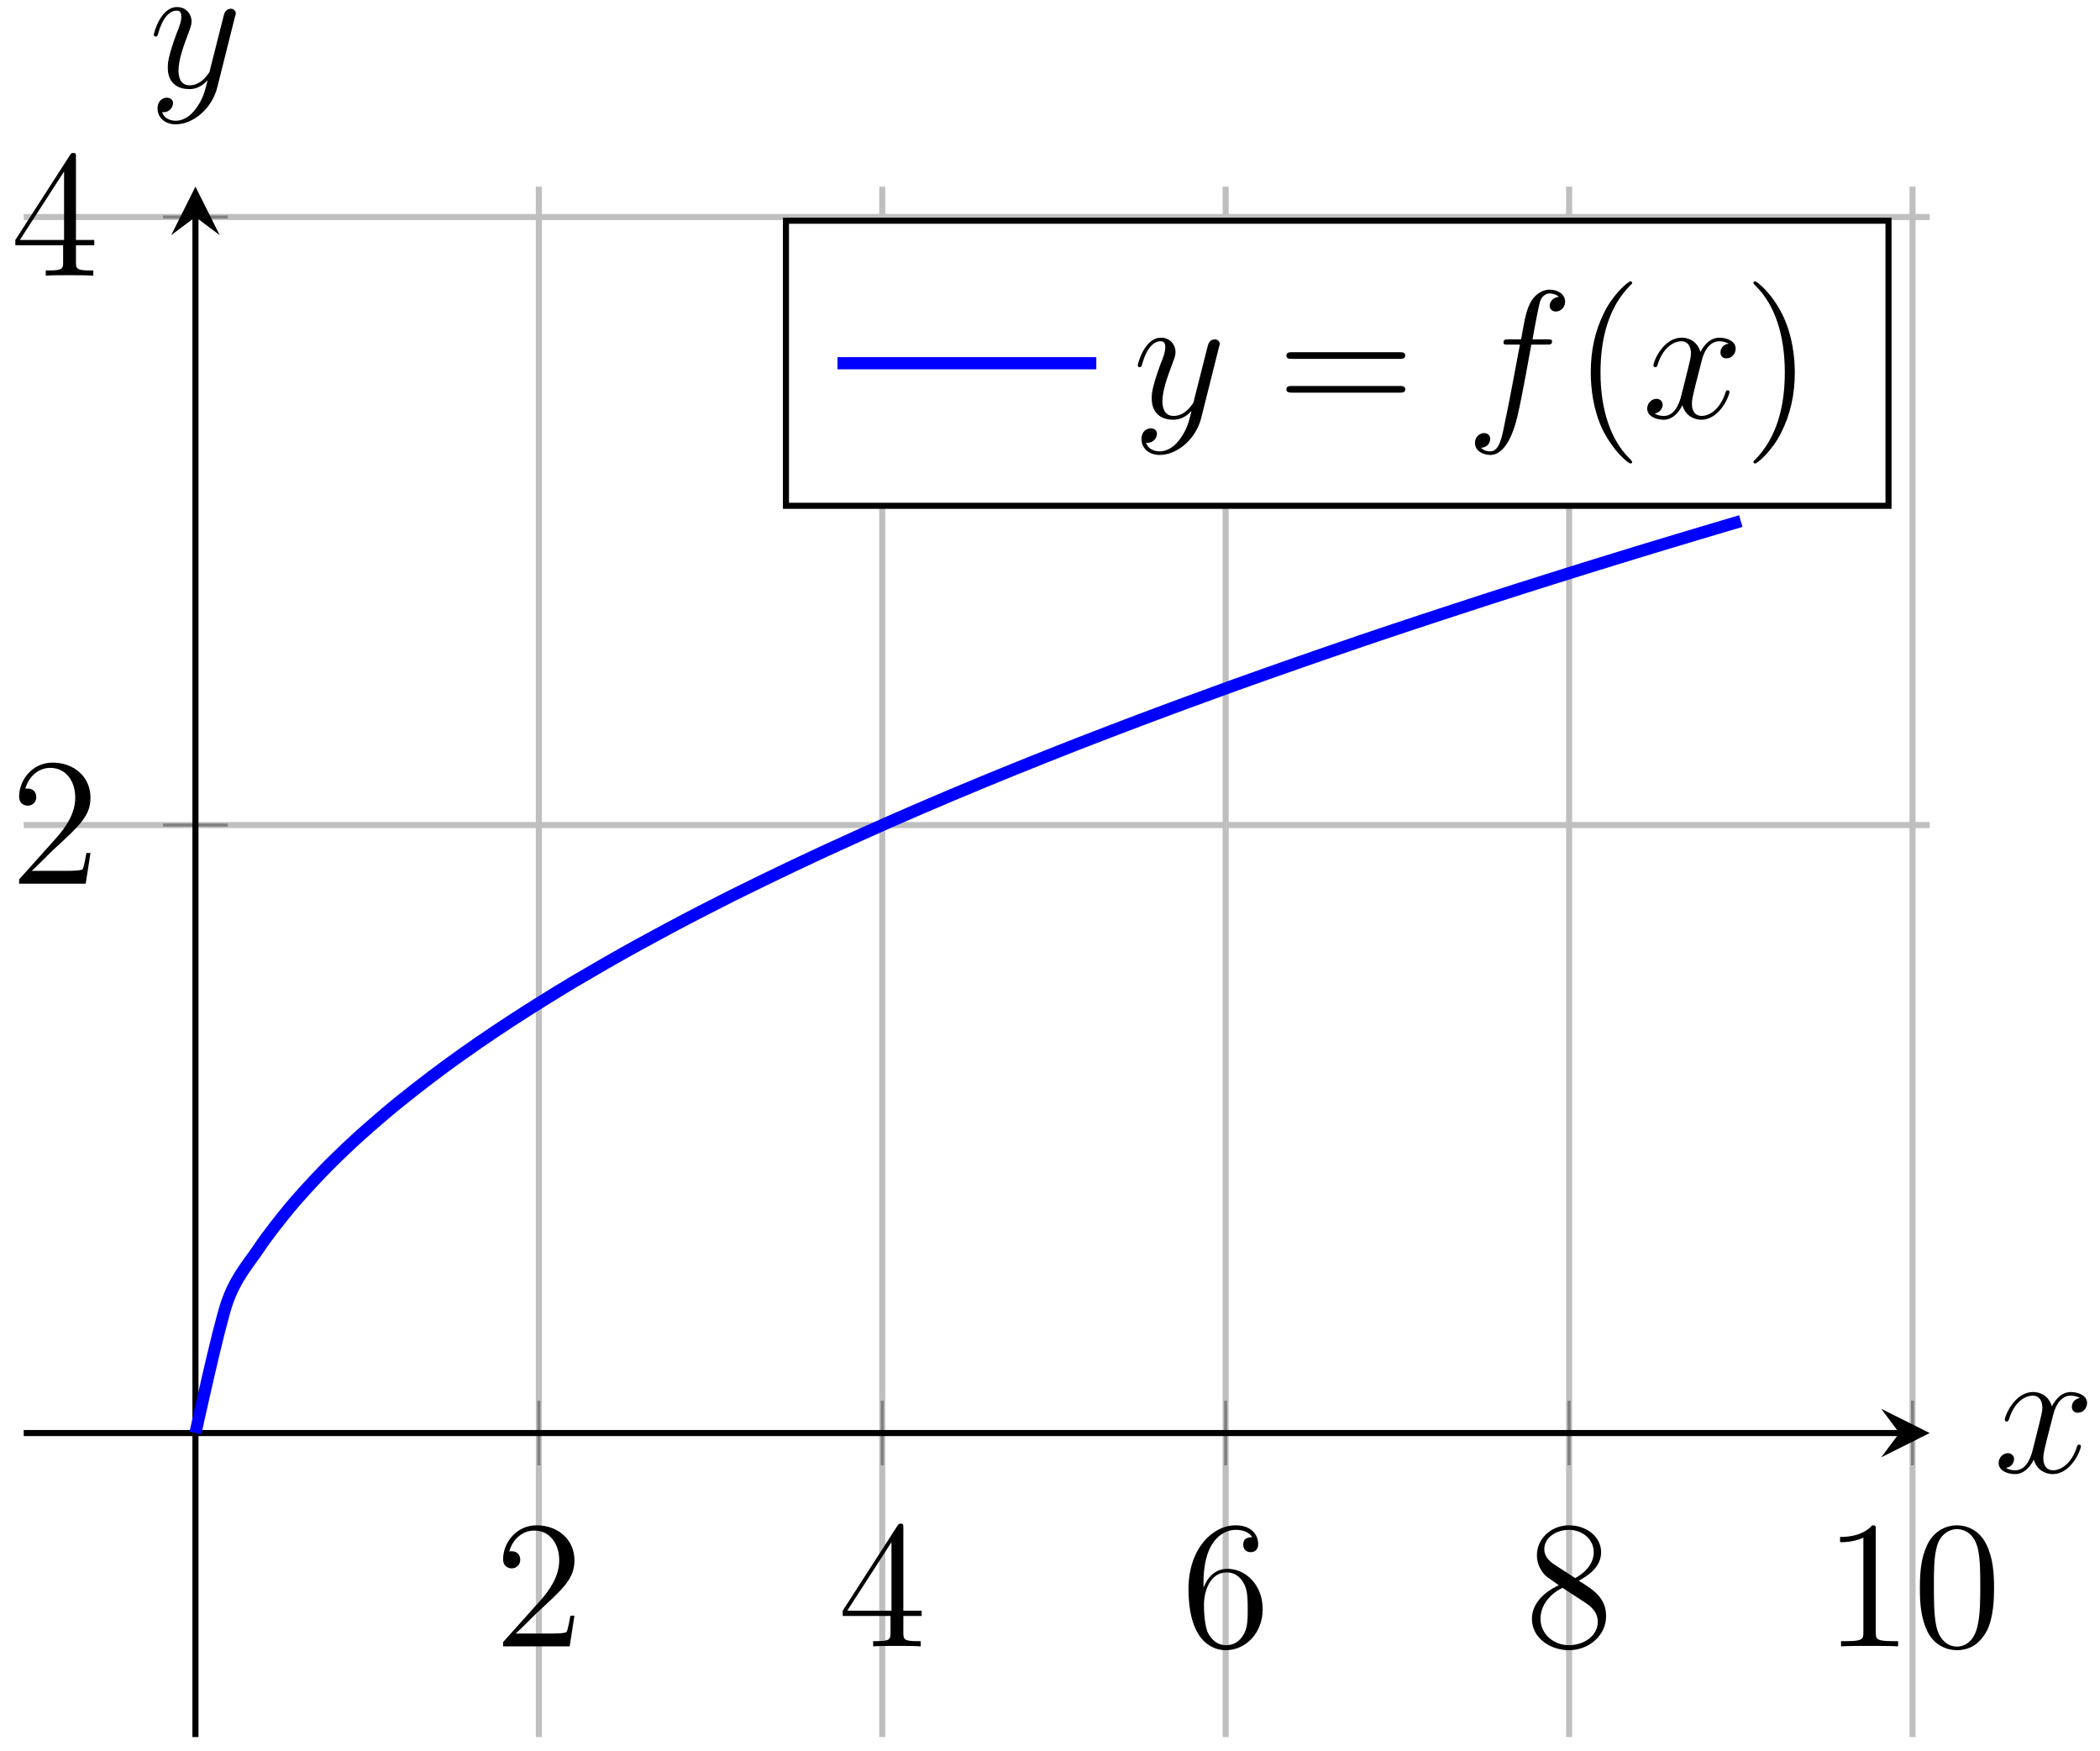
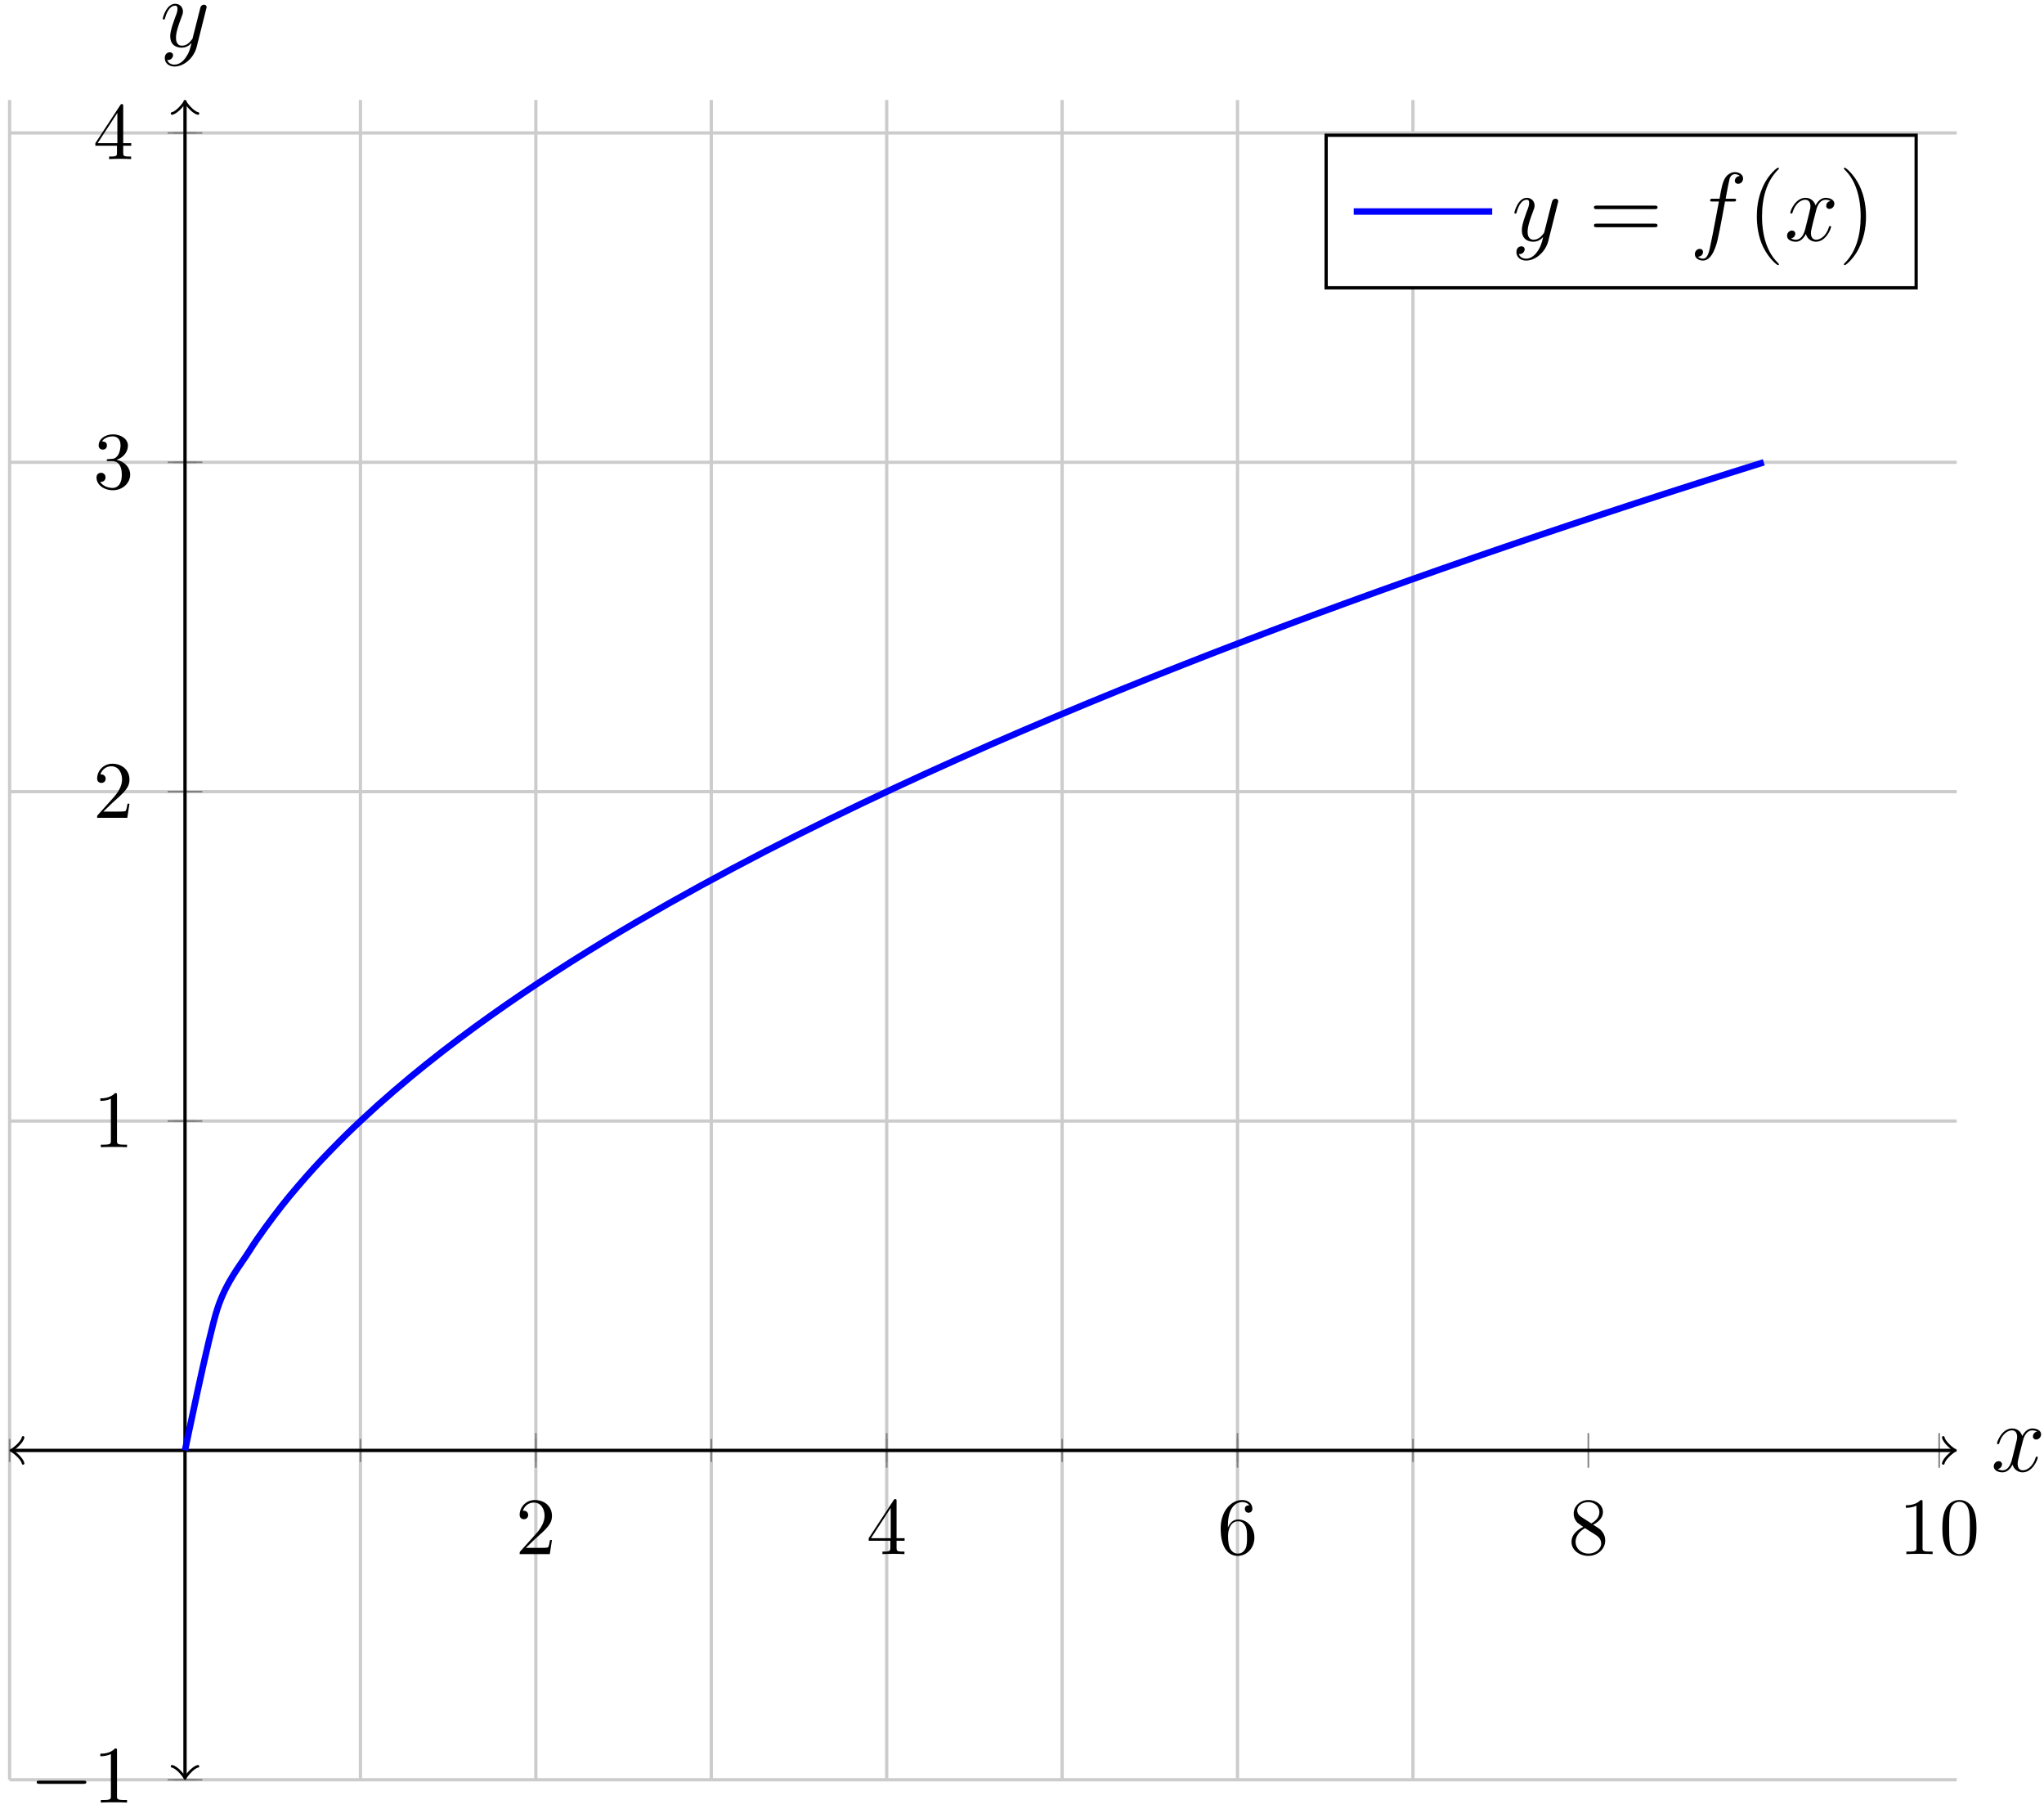
- <svg xmlns="http://www.w3.org/2000/svg" xmlns:xlink="http://www.w3.org/1999/xlink" width="138pt" height="115pt" viewBox="0 0 138 115" version="1.1">
+ <svg xmlns="http://www.w3.org/2000/svg" xmlns:xlink="http://www.w3.org/1999/xlink" width="251pt" height="222pt" viewBox="0 0 251 222" version="1.1">
  <defs>
    <g>
      <symbol overflow="visible" id="glyph0-0">
        <path style="stroke:none;" d="" />
      </symbol>
      <symbol overflow="visible" id="glyph0-1">
-         <path style="stroke:none;" d="M 5.266 -2.016 L 5 -2.016 C 4.953 -1.812 4.859 -1.141 4.75 -0.953 C 4.656 -0.844 3.984 -0.844 3.625 -0.844 L 1.406 -0.844 C 1.734 -1.125 2.469 -1.891 2.766 -2.172 C 4.594 -3.844 5.266 -4.469 5.266 -5.656 C 5.266 -7.031 4.172 -7.953 2.781 -7.953 C 1.406 -7.953 0.578 -6.766 0.578 -5.734 C 0.578 -5.125 1.109 -5.125 1.141 -5.125 C 1.406 -5.125 1.703 -5.312 1.703 -5.688 C 1.703 -6.031 1.484 -6.25 1.141 -6.25 C 1.047 -6.25 1.016 -6.25 0.984 -6.234 C 1.203 -7.047 1.859 -7.609 2.625 -7.609 C 3.641 -7.609 4.266 -6.75 4.266 -5.656 C 4.266 -4.641 3.688 -3.75 3 -2.984 L 0.578 -0.281 L 0.578 0 L 4.953 0 Z M 5.266 -2.016 " />
+         <path style="stroke:none;" d="M 1.266 -0.766 L 2.328 -1.797 C 3.875 -3.172 4.469 -3.703 4.469 -4.703 C 4.469 -5.844 3.578 -6.641 2.359 -6.641 C 1.234 -6.641 0.5 -5.719 0.5 -4.828 C 0.5 -4.281 1 -4.281 1.031 -4.281 C 1.203 -4.281 1.547 -4.391 1.547 -4.812 C 1.547 -5.062 1.359 -5.328 1.016 -5.328 C 0.938 -5.328 0.922 -5.328 0.891 -5.312 C 1.109 -5.969 1.656 -6.328 2.234 -6.328 C 3.141 -6.328 3.562 -5.516 3.562 -4.703 C 3.562 -3.906 3.078 -3.125 2.516 -2.5 L 0.609 -0.375 C 0.5 -0.266 0.5 -0.234 0.5 0 L 4.203 0 L 4.469 -1.734 L 4.234 -1.734 C 4.172 -1.438 4.109 -1 4 -0.844 C 3.938 -0.766 3.281 -0.766 3.062 -0.766 Z M 1.266 -0.766 " />
      </symbol>
      <symbol overflow="visible" id="glyph0-2">
-         <path style="stroke:none;" d="M 4.312 -7.781 C 4.312 -8.016 4.312 -8.062 4.141 -8.062 C 4.047 -8.062 4.016 -8.062 3.922 -7.922 L 0.328 -2.344 L 0.328 -2 L 3.469 -2 L 3.469 -0.906 C 3.469 -0.469 3.438 -0.344 2.562 -0.344 L 2.328 -0.344 L 2.328 0 C 2.609 -0.031 3.547 -0.031 3.891 -0.031 C 4.219 -0.031 5.172 -0.031 5.453 0 L 5.453 -0.344 L 5.219 -0.344 C 4.344 -0.344 4.312 -0.469 4.312 -0.906 L 4.312 -2 L 5.516 -2 L 5.516 -2.344 L 4.312 -2.344 Z M 3.531 -6.844 L 3.531 -2.344 L 0.625 -2.344 Z M 3.531 -6.844 " />
+         <path style="stroke:none;" d="M 2.938 -1.641 L 2.938 -0.781 C 2.938 -0.422 2.906 -0.312 2.172 -0.312 L 1.969 -0.312 L 1.969 0 C 2.375 -0.031 2.891 -0.031 3.312 -0.031 C 3.734 -0.031 4.25 -0.031 4.672 0 L 4.672 -0.312 L 4.453 -0.312 C 3.719 -0.312 3.703 -0.422 3.703 -0.781 L 3.703 -1.641 L 4.688 -1.641 L 4.688 -1.953 L 3.703 -1.953 L 3.703 -6.484 C 3.703 -6.688 3.703 -6.75 3.531 -6.75 C 3.453 -6.75 3.422 -6.75 3.344 -6.625 L 0.281 -1.953 L 0.281 -1.641 Z M 2.984 -1.953 L 0.562 -1.953 L 2.984 -5.672 Z M 2.984 -1.953 " />
      </symbol>
      <symbol overflow="visible" id="glyph0-3">
-         <path style="stroke:none;" d="M 1.469 -4.156 C 1.469 -7.188 2.938 -7.656 3.578 -7.656 C 4.016 -7.656 4.453 -7.531 4.672 -7.172 C 4.531 -7.172 4.078 -7.172 4.078 -6.688 C 4.078 -6.422 4.25 -6.188 4.562 -6.188 C 4.859 -6.188 5.062 -6.375 5.062 -6.719 C 5.062 -7.344 4.609 -7.953 3.578 -7.953 C 2.062 -7.953 0.484 -6.406 0.484 -3.781 C 0.484 -0.484 1.922 0.25 2.938 0.25 C 4.25 0.25 5.359 -0.891 5.359 -2.438 C 5.359 -4.031 4.25 -5.094 3.047 -5.094 C 1.984 -5.094 1.594 -4.172 1.469 -3.844 Z M 2.938 -0.078 C 2.188 -0.078 1.828 -0.734 1.719 -0.984 C 1.609 -1.297 1.5 -1.891 1.5 -2.719 C 1.5 -3.672 1.922 -4.859 3 -4.859 C 3.656 -4.859 4 -4.406 4.188 -4 C 4.375 -3.562 4.375 -2.969 4.375 -2.453 C 4.375 -1.844 4.375 -1.297 4.141 -0.844 C 3.844 -0.281 3.422 -0.078 2.938 -0.078 Z M 2.938 -0.078 " />
+         <path style="stroke:none;" d="M 1.312 -3.266 L 1.312 -3.516 C 1.312 -6.031 2.547 -6.391 3.062 -6.391 C 3.297 -6.391 3.719 -6.328 3.938 -5.984 C 3.781 -5.984 3.391 -5.984 3.391 -5.547 C 3.391 -5.234 3.625 -5.078 3.844 -5.078 C 4 -5.078 4.312 -5.172 4.312 -5.562 C 4.312 -6.156 3.875 -6.641 3.047 -6.641 C 1.766 -6.641 0.422 -5.359 0.422 -3.156 C 0.422 -0.484 1.578 0.219 2.5 0.219 C 3.609 0.219 4.562 -0.719 4.562 -2.031 C 4.562 -3.297 3.672 -4.25 2.562 -4.25 C 1.891 -4.25 1.516 -3.75 1.312 -3.266 Z M 2.5 -0.062 C 1.875 -0.062 1.578 -0.656 1.516 -0.812 C 1.328 -1.281 1.328 -2.078 1.328 -2.25 C 1.328 -3.031 1.656 -4.031 2.547 -4.031 C 2.719 -4.031 3.172 -4.031 3.484 -3.406 C 3.656 -3.047 3.656 -2.531 3.656 -2.047 C 3.656 -1.562 3.656 -1.062 3.484 -0.703 C 3.188 -0.109 2.734 -0.062 2.5 -0.062 Z M 2.5 -0.062 " />
      </symbol>
      <symbol overflow="visible" id="glyph0-4">
-         <path style="stroke:none;" d="M 3.562 -4.312 C 4.156 -4.641 5.031 -5.188 5.031 -6.188 C 5.031 -7.234 4.031 -7.953 2.922 -7.953 C 1.75 -7.953 0.812 -7.078 0.812 -5.984 C 0.812 -5.578 0.938 -5.172 1.266 -4.766 C 1.406 -4.609 1.406 -4.609 2.25 -4.016 C 1.094 -3.484 0.484 -2.672 0.484 -1.812 C 0.484 -0.531 1.703 0.25 2.922 0.25 C 4.25 0.25 5.359 -0.734 5.359 -1.984 C 5.359 -3.203 4.5 -3.734 3.562 -4.312 Z M 1.938 -5.391 C 1.781 -5.5 1.297 -5.812 1.297 -6.391 C 1.297 -7.172 2.109 -7.656 2.922 -7.656 C 3.781 -7.656 4.547 -7.047 4.547 -6.188 C 4.547 -5.453 4.016 -4.859 3.328 -4.484 Z M 2.5 -3.844 L 3.938 -2.906 C 4.25 -2.703 4.812 -2.328 4.812 -1.609 C 4.812 -0.688 3.891 -0.078 2.922 -0.078 C 1.906 -0.078 1.047 -0.812 1.047 -1.812 C 1.047 -2.734 1.719 -3.484 2.5 -3.844 Z M 2.5 -3.844 " />
+         <path style="stroke:none;" d="M 1.625 -4.562 C 1.172 -4.859 1.125 -5.188 1.125 -5.359 C 1.125 -5.969 1.781 -6.391 2.484 -6.391 C 3.203 -6.391 3.844 -5.875 3.844 -5.156 C 3.844 -4.578 3.453 -4.109 2.859 -3.766 Z M 3.078 -3.609 C 3.797 -3.984 4.281 -4.5 4.281 -5.156 C 4.281 -6.078 3.406 -6.641 2.5 -6.641 C 1.5 -6.641 0.688 -5.906 0.688 -4.969 C 0.688 -4.797 0.703 -4.344 1.125 -3.875 C 1.234 -3.766 1.609 -3.516 1.859 -3.344 C 1.281 -3.047 0.422 -2.5 0.422 -1.5 C 0.422 -0.453 1.438 0.219 2.484 0.219 C 3.609 0.219 4.562 -0.609 4.562 -1.672 C 4.562 -2.031 4.453 -2.484 4.062 -2.906 C 3.875 -3.109 3.719 -3.203 3.078 -3.609 Z M 2.078 -3.188 L 3.312 -2.406 C 3.594 -2.219 4.062 -1.922 4.062 -1.312 C 4.062 -0.578 3.312 -0.062 2.5 -0.062 C 1.641 -0.062 0.922 -0.672 0.922 -1.5 C 0.922 -2.078 1.234 -2.719 2.078 -3.188 Z M 2.078 -3.188 " />
      </symbol>
      <symbol overflow="visible" id="glyph0-5">
-         <path style="stroke:none;" d="M 3.438 -7.656 C 3.438 -7.938 3.438 -7.953 3.203 -7.953 C 2.922 -7.625 2.312 -7.188 1.094 -7.188 L 1.094 -6.844 C 1.359 -6.844 1.953 -6.844 2.625 -7.141 L 2.625 -0.922 C 2.625 -0.484 2.578 -0.344 1.531 -0.344 L 1.156 -0.344 L 1.156 0 C 1.484 -0.031 2.641 -0.031 3.031 -0.031 C 3.438 -0.031 4.578 -0.031 4.906 0 L 4.906 -0.344 L 4.531 -0.344 C 3.484 -0.344 3.438 -0.484 3.438 -0.922 Z M 3.438 -7.656 " />
+         <path style="stroke:none;" d="M 2.938 -6.375 C 2.938 -6.625 2.938 -6.641 2.703 -6.641 C 2.078 -6 1.203 -6 0.891 -6 L 0.891 -5.688 C 1.094 -5.688 1.672 -5.688 2.188 -5.953 L 2.188 -0.781 C 2.188 -0.422 2.156 -0.312 1.266 -0.312 L 0.953 -0.312 L 0.953 0 C 1.297 -0.031 2.156 -0.031 2.562 -0.031 C 2.953 -0.031 3.828 -0.031 4.172 0 L 4.172 -0.312 L 3.859 -0.312 C 2.953 -0.312 2.938 -0.422 2.938 -0.781 Z M 2.938 -6.375 " />
      </symbol>
      <symbol overflow="visible" id="glyph0-6">
-         <path style="stroke:none;" d="M 5.359 -3.828 C 5.359 -4.812 5.297 -5.781 4.859 -6.688 C 4.375 -7.688 3.516 -7.953 2.922 -7.953 C 2.234 -7.953 1.391 -7.609 0.938 -6.609 C 0.609 -5.859 0.484 -5.109 0.484 -3.828 C 0.484 -2.672 0.578 -1.797 1 -0.938 C 1.469 -0.031 2.297 0.25 2.922 0.25 C 3.953 0.25 4.547 -0.375 4.906 -1.062 C 5.328 -1.953 5.359 -3.125 5.359 -3.828 Z M 2.922 0.016 C 2.531 0.016 1.75 -0.203 1.531 -1.5 C 1.406 -2.219 1.406 -3.125 1.406 -3.969 C 1.406 -4.953 1.406 -5.828 1.594 -6.531 C 1.797 -7.344 2.406 -7.703 2.922 -7.703 C 3.375 -7.703 4.062 -7.438 4.297 -6.406 C 4.453 -5.719 4.453 -4.781 4.453 -3.969 C 4.453 -3.172 4.453 -2.266 4.312 -1.531 C 4.094 -0.219 3.328 0.016 2.922 0.016 Z M 2.922 0.016 " />
+         <path style="stroke:none;" d="M 4.578 -3.188 C 4.578 -3.984 4.531 -4.781 4.188 -5.516 C 3.734 -6.484 2.906 -6.641 2.5 -6.641 C 1.891 -6.641 1.172 -6.375 0.75 -5.453 C 0.438 -4.766 0.391 -3.984 0.391 -3.188 C 0.391 -2.438 0.422 -1.547 0.844 -0.781 C 1.266 0.016 2 0.219 2.484 0.219 C 3.016 0.219 3.781 0.016 4.219 -0.938 C 4.531 -1.625 4.578 -2.406 4.578 -3.188 Z M 2.484 0 C 2.094 0 1.5 -0.25 1.328 -1.203 C 1.219 -1.797 1.219 -2.719 1.219 -3.312 C 1.219 -3.953 1.219 -4.609 1.297 -5.141 C 1.484 -6.328 2.234 -6.422 2.484 -6.422 C 2.812 -6.422 3.469 -6.234 3.656 -5.25 C 3.766 -4.688 3.766 -3.938 3.766 -3.312 C 3.766 -2.562 3.766 -1.891 3.656 -1.25 C 3.5 -0.297 2.938 0 2.484 0 Z M 2.484 0 " />
      </symbol>
      <symbol overflow="visible" id="glyph0-7">
-         <path style="stroke:none;" d="M 8.062 -3.875 C 8.234 -3.875 8.453 -3.875 8.453 -4.094 C 8.453 -4.312 8.25 -4.312 8.062 -4.312 L 1.031 -4.312 C 0.859 -4.312 0.641 -4.312 0.641 -4.094 C 0.641 -3.875 0.844 -3.875 1.031 -3.875 Z M 8.062 -1.656 C 8.234 -1.656 8.453 -1.656 8.453 -1.859 C 8.453 -2.094 8.25 -2.094 8.062 -2.094 L 1.031 -2.094 C 0.859 -2.094 0.641 -2.094 0.641 -1.875 C 0.641 -1.656 0.844 -1.656 1.031 -1.656 Z M 8.062 -1.656 " />
-       </symbol>
-       <symbol overflow="visible" id="glyph0-8">
-         <path style="stroke:none;" d="M 3.891 2.906 C 3.891 2.875 3.891 2.844 3.688 2.641 C 2.484 1.438 1.812 -0.531 1.812 -2.969 C 1.812 -5.297 2.375 -7.297 3.766 -8.703 C 3.891 -8.812 3.891 -8.828 3.891 -8.875 C 3.891 -8.938 3.828 -8.969 3.781 -8.969 C 3.625 -8.969 2.641 -8.109 2.062 -6.938 C 1.453 -5.719 1.172 -4.453 1.172 -2.969 C 1.172 -1.906 1.344 -0.484 1.953 0.781 C 2.672 2.219 3.641 3 3.781 3 C 3.828 3 3.891 2.969 3.891 2.906 Z M 3.891 2.906 " />
-       </symbol>
-       <symbol overflow="visible" id="glyph0-9">
-         <path style="stroke:none;" d="M 3.375 -2.969 C 3.375 -3.891 3.25 -5.359 2.578 -6.75 C 1.875 -8.188 0.891 -8.969 0.766 -8.969 C 0.719 -8.969 0.656 -8.938 0.656 -8.875 C 0.656 -8.828 0.656 -8.812 0.859 -8.609 C 2.062 -7.406 2.719 -5.422 2.719 -2.984 C 2.719 -0.672 2.156 1.328 0.781 2.734 C 0.656 2.844 0.656 2.875 0.656 2.906 C 0.656 2.969 0.719 3 0.766 3 C 0.922 3 1.906 2.141 2.484 0.969 C 3.094 -0.25 3.375 -1.547 3.375 -2.969 Z M 3.375 -2.969 " />
+         <path style="stroke:none;" d="M 2.891 -3.516 C 3.703 -3.781 4.281 -4.469 4.281 -5.266 C 4.281 -6.078 3.406 -6.641 2.453 -6.641 C 1.453 -6.641 0.688 -6.047 0.688 -5.281 C 0.688 -4.953 0.906 -4.766 1.203 -4.766 C 1.5 -4.766 1.703 -4.984 1.703 -5.281 C 1.703 -5.766 1.234 -5.766 1.094 -5.766 C 1.391 -6.266 2.047 -6.391 2.406 -6.391 C 2.828 -6.391 3.375 -6.172 3.375 -5.281 C 3.375 -5.156 3.344 -4.578 3.094 -4.141 C 2.797 -3.656 2.453 -3.625 2.203 -3.625 C 2.125 -3.609 1.891 -3.594 1.812 -3.594 C 1.734 -3.578 1.672 -3.562 1.672 -3.469 C 1.672 -3.359 1.734 -3.359 1.906 -3.359 L 2.344 -3.359 C 3.156 -3.359 3.531 -2.688 3.531 -1.703 C 3.531 -0.344 2.844 -0.062 2.406 -0.062 C 1.969 -0.062 1.219 -0.234 0.875 -0.812 C 1.219 -0.766 1.531 -0.984 1.531 -1.359 C 1.531 -1.719 1.266 -1.922 0.984 -1.922 C 0.734 -1.922 0.422 -1.781 0.422 -1.344 C 0.422 -0.438 1.344 0.219 2.438 0.219 C 3.656 0.219 4.562 -0.688 4.562 -1.703 C 4.562 -2.516 3.922 -3.297 2.891 -3.516 Z M 2.891 -3.516 " />
      </symbol>
      <symbol overflow="visible" id="glyph1-0">
        <path style="stroke:none;" d="" />
      </symbol>
      <symbol overflow="visible" id="glyph1-1">
+         <path style="stroke:none;" d="M 6.562 -2.297 C 6.734 -2.297 6.922 -2.297 6.922 -2.5 C 6.922 -2.688 6.734 -2.688 6.562 -2.688 L 1.172 -2.688 C 1 -2.688 0.828 -2.688 0.828 -2.5 C 0.828 -2.297 1 -2.297 1.172 -2.297 Z M 6.562 -2.297 " />
+       </symbol>
+       <symbol overflow="visible" id="glyph2-0">
+         <path style="stroke:none;" d="" />
+       </symbol>
+       <symbol overflow="visible" id="glyph2-1">
        <path style="stroke:none;" d="M 5.672 -4.875 C 5.281 -4.812 5.141 -4.516 5.141 -4.297 C 5.141 -4 5.359 -3.906 5.531 -3.906 C 5.891 -3.906 6.141 -4.219 6.141 -4.547 C 6.141 -5.047 5.562 -5.266 5.062 -5.266 C 4.344 -5.266 3.938 -4.547 3.828 -4.328 C 3.547 -5.219 2.812 -5.266 2.594 -5.266 C 1.375 -5.266 0.734 -3.703 0.734 -3.438 C 0.734 -3.391 0.781 -3.328 0.859 -3.328 C 0.953 -3.328 0.984 -3.406 1 -3.453 C 1.406 -4.781 2.219 -5.031 2.562 -5.031 C 3.094 -5.031 3.203 -4.531 3.203 -4.25 C 3.203 -3.984 3.125 -3.703 2.984 -3.125 L 2.578 -1.5 C 2.406 -0.781 2.062 -0.125 1.422 -0.125 C 1.359 -0.125 1.062 -0.125 0.812 -0.281 C 1.25 -0.359 1.344 -0.719 1.344 -0.859 C 1.344 -1.094 1.156 -1.25 0.938 -1.25 C 0.641 -1.25 0.328 -0.984 0.328 -0.609 C 0.328 -0.109 0.891 0.125 1.406 0.125 C 1.984 0.125 2.391 -0.328 2.641 -0.828 C 2.828 -0.125 3.438 0.125 3.875 0.125 C 5.094 0.125 5.734 -1.453 5.734 -1.703 C 5.734 -1.766 5.688 -1.812 5.625 -1.812 C 5.516 -1.812 5.5 -1.75 5.469 -1.656 C 5.141 -0.609 4.453 -0.125 3.906 -0.125 C 3.484 -0.125 3.266 -0.438 3.266 -0.922 C 3.266 -1.188 3.312 -1.375 3.5 -2.156 L 3.922 -3.797 C 4.094 -4.5 4.5 -5.031 5.062 -5.031 C 5.078 -5.031 5.422 -5.031 5.672 -4.875 Z M 5.672 -4.875 " />
      </symbol>
-       <symbol overflow="visible" id="glyph1-2">
+       <symbol overflow="visible" id="glyph2-2">
        <path style="stroke:none;" d="M 3.141 1.344 C 2.828 1.797 2.359 2.203 1.766 2.203 C 1.625 2.203 1.047 2.172 0.875 1.625 C 0.906 1.641 0.969 1.641 0.984 1.641 C 1.344 1.641 1.594 1.328 1.594 1.047 C 1.594 0.781 1.359 0.688 1.188 0.688 C 0.984 0.688 0.578 0.828 0.578 1.406 C 0.578 2.016 1.094 2.438 1.766 2.438 C 2.969 2.438 4.172 1.344 4.5 0.016 L 5.672 -4.656 C 5.688 -4.703 5.719 -4.781 5.719 -4.859 C 5.719 -5.031 5.562 -5.156 5.391 -5.156 C 5.281 -5.156 5.031 -5.109 4.938 -4.75 L 4.047 -1.234 C 4 -1.016 4 -0.984 3.891 -0.859 C 3.656 -0.531 3.266 -0.125 2.688 -0.125 C 2.016 -0.125 1.953 -0.781 1.953 -1.094 C 1.953 -1.781 2.281 -2.703 2.609 -3.562 C 2.734 -3.906 2.812 -4.078 2.812 -4.312 C 2.812 -4.812 2.453 -5.266 1.859 -5.266 C 0.766 -5.266 0.328 -3.531 0.328 -3.438 C 0.328 -3.391 0.375 -3.328 0.453 -3.328 C 0.562 -3.328 0.578 -3.375 0.625 -3.547 C 0.906 -4.547 1.359 -5.031 1.828 -5.031 C 1.938 -5.031 2.141 -5.031 2.141 -4.641 C 2.141 -4.328 2.016 -3.984 1.828 -3.531 C 1.25 -1.953 1.25 -1.562 1.25 -1.281 C 1.25 -0.141 2.062 0.125 2.656 0.125 C 3 0.125 3.438 0.016 3.844 -0.438 L 3.859 -0.422 C 3.688 0.281 3.562 0.75 3.141 1.344 Z M 3.141 1.344 " />
      </symbol>
-       <symbol overflow="visible" id="glyph1-3">
+       <symbol overflow="visible" id="glyph2-3">
        <path style="stroke:none;" d="M 5.328 -4.812 C 5.562 -4.812 5.672 -4.812 5.672 -5.031 C 5.672 -5.156 5.562 -5.156 5.359 -5.156 L 4.391 -5.156 C 4.609 -6.391 4.781 -7.234 4.875 -7.609 C 4.953 -7.906 5.203 -8.172 5.516 -8.172 C 5.766 -8.172 6.016 -8.062 6.125 -7.953 C 5.672 -7.906 5.516 -7.562 5.516 -7.359 C 5.516 -7.125 5.703 -6.984 5.922 -6.984 C 6.172 -6.984 6.531 -7.188 6.531 -7.641 C 6.531 -8.141 6.031 -8.422 5.5 -8.422 C 4.984 -8.422 4.484 -8.031 4.25 -7.562 C 4.031 -7.141 3.906 -6.719 3.641 -5.156 L 2.828 -5.156 C 2.609 -5.156 2.484 -5.156 2.484 -4.938 C 2.484 -4.812 2.562 -4.812 2.797 -4.812 L 3.562 -4.812 C 3.344 -3.688 2.859 -0.984 2.578 0.281 C 2.375 1.328 2.203 2.203 1.609 2.203 C 1.562 2.203 1.219 2.203 1 1.969 C 1.609 1.922 1.609 1.406 1.609 1.391 C 1.609 1.141 1.438 1 1.203 1 C 0.969 1 0.609 1.203 0.609 1.656 C 0.609 2.172 1.141 2.438 1.609 2.438 C 2.828 2.438 3.328 0.25 3.453 -0.344 C 3.672 -1.266 4.25 -4.453 4.312 -4.812 Z M 5.328 -4.812 " />
      </symbol>
+       <symbol overflow="visible" id="glyph3-0">
+         <path style="stroke:none;" d="" />
+       </symbol>
+       <symbol overflow="visible" id="glyph3-1">
+         <path style="stroke:none;" d="M 8.062 -3.875 C 8.234 -3.875 8.453 -3.875 8.453 -4.094 C 8.453 -4.312 8.25 -4.312 8.062 -4.312 L 1.031 -4.312 C 0.859 -4.312 0.641 -4.312 0.641 -4.094 C 0.641 -3.875 0.844 -3.875 1.031 -3.875 Z M 8.062 -1.656 C 8.234 -1.656 8.453 -1.656 8.453 -1.859 C 8.453 -2.094 8.25 -2.094 8.062 -2.094 L 1.031 -2.094 C 0.859 -2.094 0.641 -2.094 0.641 -1.875 C 0.641 -1.656 0.844 -1.656 1.031 -1.656 Z M 8.062 -1.656 " />
+       </symbol>
+       <symbol overflow="visible" id="glyph3-2">
+         <path style="stroke:none;" d="M 3.891 2.906 C 3.891 2.875 3.891 2.844 3.688 2.641 C 2.484 1.438 1.812 -0.531 1.812 -2.969 C 1.812 -5.297 2.375 -7.297 3.766 -8.703 C 3.891 -8.812 3.891 -8.828 3.891 -8.875 C 3.891 -8.938 3.828 -8.969 3.781 -8.969 C 3.625 -8.969 2.641 -8.109 2.062 -6.938 C 1.453 -5.719 1.172 -4.453 1.172 -2.969 C 1.172 -1.906 1.344 -0.484 1.953 0.781 C 2.672 2.219 3.641 3 3.781 3 C 3.828 3 3.891 2.969 3.891 2.906 Z M 3.891 2.906 " />
+       </symbol>
+       <symbol overflow="visible" id="glyph3-3">
+         <path style="stroke:none;" d="M 3.375 -2.969 C 3.375 -3.891 3.25 -5.359 2.578 -6.75 C 1.875 -8.188 0.891 -8.969 0.766 -8.969 C 0.719 -8.969 0.656 -8.938 0.656 -8.875 C 0.656 -8.828 0.656 -8.812 0.859 -8.609 C 2.062 -7.406 2.719 -5.422 2.719 -2.984 C 2.719 -0.672 2.156 1.328 0.781 2.734 C 0.656 2.844 0.656 2.875 0.656 2.906 C 0.656 2.969 0.719 3 0.766 3 C 0.922 3 1.906 2.141 2.484 0.969 C 3.094 -0.25 3.375 -1.547 3.375 -2.969 Z M 3.375 -2.969 " />
+       </symbol>
    </g>
-     <clipPath id="clip1">
-       <path d="M 1.559 22 L 126 22 L 126 106 L 1.559 106 Z M 1.559 22 " />
-     </clipPath>
  </defs>
  <g id="surface1">
-     <path style="fill:none;stroke-width:0.399;stroke-linecap:butt;stroke-linejoin:miter;stroke:rgb(75%,75%,75%);stroke-opacity:1;stroke-miterlimit:10;" d="M 33.851 -0 L 33.851 101.859 M 56.418 -0 L 56.418 101.859 M 78.984 -0 L 78.984 101.859 M 101.554 -0 L 101.554 101.859 M 124.121 -0 L 124.121 101.859 " transform="matrix(1,0,0,-1,1.559,114.121)" />
-     <path style="fill:none;stroke-width:0.399;stroke-linecap:butt;stroke-linejoin:miter;stroke:rgb(75%,75%,75%);stroke-opacity:1;stroke-miterlimit:10;" d="M -0 59.918 L 125.25 59.918 M -0 99.863 L 125.25 99.863 " transform="matrix(1,0,0,-1,1.559,114.121)" />
-     <path style="fill:none;stroke-width:0.199;stroke-linecap:butt;stroke-linejoin:miter;stroke:rgb(50%,50%,50%);stroke-opacity:1;stroke-miterlimit:10;" d="M 33.851 17.848 L 33.851 22.098 M 56.418 17.848 L 56.418 22.098 M 78.984 17.848 L 78.984 22.098 M 101.554 17.848 L 101.554 22.098 M 124.121 17.848 L 124.121 22.098 " transform="matrix(1,0,0,-1,1.559,114.121)" />
-     <path style="fill:none;stroke-width:0.199;stroke-linecap:butt;stroke-linejoin:miter;stroke:rgb(50%,50%,50%);stroke-opacity:1;stroke-miterlimit:10;" d="M 9.156 59.918 L 13.41 59.918 M 9.156 99.863 L 13.41 99.863 " transform="matrix(1,0,0,-1,1.559,114.121)" />
-     <path style="fill:none;stroke-width:0.399;stroke-linecap:butt;stroke-linejoin:miter;stroke:rgb(0%,0%,0%);stroke-opacity:1;stroke-miterlimit:10;" d="M -0 19.973 L 123.257 19.973 " transform="matrix(1,0,0,-1,1.559,114.121)" />
-     <path style=" stroke:none;fill-rule:nonzero;fill:rgb(0%,0%,0%);fill-opacity:1;" d="M 126.809 94.148 L 123.621 92.555 L 124.816 94.148 L 123.621 95.742 " />
-     <path style="fill:none;stroke-width:0.399;stroke-linecap:butt;stroke-linejoin:miter;stroke:rgb(0%,0%,0%);stroke-opacity:1;stroke-miterlimit:10;" d="M 11.285 -0 L 11.285 99.867 " transform="matrix(1,0,0,-1,1.559,114.121)" />
-     <path style=" stroke:none;fill-rule:nonzero;fill:rgb(0%,0%,0%);fill-opacity:1;" d="M 12.844 12.262 L 11.25 15.449 L 12.844 14.254 L 14.438 15.449 " />
+     <path style="fill:none;stroke-width:0.399;stroke-linecap:butt;stroke-linejoin:miter;stroke:rgb(79.999%,79.999%,79.999%);stroke-opacity:1;stroke-miterlimit:10;" d="M 0.001 0.002 L 0.001 206.221 M 21.54 0.002 L 21.54 206.221 M 43.083 0.002 L 43.083 206.221 M 64.622 0.002 L 64.622 206.221 M 86.165 0.002 L 86.165 206.221 M 107.704 0.002 L 107.704 206.221 M 129.247 0.002 L 129.247 206.221 M 150.786 0.002 L 150.786 206.221 M 172.329 0.002 L 172.329 206.221 " transform="matrix(1,0,0,-1,1.179,218.498)" />
+     <path style="fill:none;stroke-width:0.399;stroke-linecap:butt;stroke-linejoin:miter;stroke:rgb(79.999%,79.999%,79.999%);stroke-opacity:1;stroke-miterlimit:10;" d="M 0.001 0.002 L 239.106 0.002 M 0.001 40.435 L 239.106 40.435 M 0.001 80.873 L 239.106 80.873 M 0.001 121.307 L 239.106 121.307 M 0.001 161.744 L 239.106 161.744 M 0.001 202.178 L 239.106 202.178 " transform="matrix(1,0,0,-1,1.179,218.498)" />
+     <path style="fill:none;stroke-width:0.199;stroke-linecap:butt;stroke-linejoin:miter;stroke:rgb(50%,50%,50%);stroke-opacity:1;stroke-miterlimit:10;" d="M 0.001 39.018 L 0.001 41.853 M 21.54 39.018 L 21.54 41.853 M 43.083 39.018 L 43.083 41.853 M 64.622 39.018 L 64.622 41.853 M 86.165 39.018 L 86.165 41.853 M 107.704 39.018 L 107.704 41.853 M 129.247 39.018 L 129.247 41.853 M 150.786 39.018 L 150.786 41.853 M 172.329 39.018 L 172.329 41.853 " transform="matrix(1,0,0,-1,1.179,218.498)" />
+     <path style="fill:none;stroke-width:0.199;stroke-linecap:butt;stroke-linejoin:miter;stroke:rgb(50%,50%,50%);stroke-opacity:1;stroke-miterlimit:10;" d="M 64.622 38.31 L 64.622 42.56 M 107.704 38.31 L 107.704 42.56 M 150.786 38.31 L 150.786 42.56 M 193.868 38.31 L 193.868 42.56 M 236.95 38.31 L 236.95 42.56 " transform="matrix(1,0,0,-1,1.179,218.498)" />
+     <path style="fill:none;stroke-width:0.199;stroke-linecap:butt;stroke-linejoin:miter;stroke:rgb(50%,50%,50%);stroke-opacity:1;stroke-miterlimit:10;" d="M 20.122 0.002 L 22.958 0.002 M 20.122 40.435 L 22.958 40.435 M 20.122 80.873 L 22.958 80.873 M 20.122 121.307 L 22.958 121.307 M 20.122 161.744 L 22.958 161.744 M 20.122 202.178 L 22.958 202.178 " transform="matrix(1,0,0,-1,1.179,218.498)" />
+     <path style="fill:none;stroke-width:0.199;stroke-linecap:butt;stroke-linejoin:miter;stroke:rgb(50%,50%,50%);stroke-opacity:1;stroke-miterlimit:10;" d="M 19.415 0.002 L 23.669 0.002 M 19.415 80.873 L 23.669 80.873 M 19.415 121.307 L 23.669 121.307 M 19.415 161.744 L 23.669 161.744 M 19.415 202.178 L 23.669 202.178 " transform="matrix(1,0,0,-1,1.179,218.498)" />
+     <path style="fill:none;stroke-width:0.399;stroke-linecap:butt;stroke-linejoin:miter;stroke:rgb(0%,0%,0%);stroke-opacity:1;stroke-miterlimit:10;" d="M 0.458 40.435 L 238.649 40.435 " transform="matrix(1,0,0,-1,1.179,218.498)" />
+     <path style="fill:none;stroke-width:0.319;stroke-linecap:round;stroke-linejoin:round;stroke:rgb(0%,0%,0%);stroke-opacity:1;stroke-miterlimit:10;" d="M -1.195 1.594 C -1.097 0.996 0.001 0.098 0.297 0 C 0.001 -0.101 -1.097 -0.996 -1.195 -1.594 " transform="matrix(-1,0,0,1,1.63727,178.0623)" />
+     <path style="fill:none;stroke-width:0.319;stroke-linecap:round;stroke-linejoin:round;stroke:rgb(0%,0%,0%);stroke-opacity:1;stroke-miterlimit:10;" d="M -1.194 1.594 C -1.096 0.996 0.002 0.101 0.299 -0 C 0.002 -0.098 -1.096 -0.996 -1.194 -1.594 " transform="matrix(1,0,0,-1,239.8264,178.0623)" />
+     <path style="fill:none;stroke-width:0.399;stroke-linecap:butt;stroke-linejoin:miter;stroke:rgb(0%,0%,0%);stroke-opacity:1;stroke-miterlimit:10;" d="M 21.54 0.459 L 21.54 205.764 " transform="matrix(1,0,0,-1,1.179,218.498)" />
+     <path style="fill:none;stroke-width:0.319;stroke-linecap:round;stroke-linejoin:round;stroke:rgb(0%,0%,0%);stroke-opacity:1;stroke-miterlimit:10;" d="M -1.196 1.592 C -1.094 0.995 -0.001 0.1 0.3 -0.001 C -0.001 -0.099 -1.094 -0.997 -1.196 -1.595 " transform="matrix(0,1,1,0,22.72005,218.0397)" />
+     <path style="fill:none;stroke-width:0.319;stroke-linecap:round;stroke-linejoin:round;stroke:rgb(0%,0%,0%);stroke-opacity:1;stroke-miterlimit:10;" d="M -1.196 1.595 C -1.094 0.997 -0 0.099 0.3 0.001 C -0 -0.1 -1.094 -0.995 -1.196 -1.592 " transform="matrix(0,-1,-1,0,22.72005,12.73401)" />
    <g style="fill:rgb(0%,0%,0%);fill-opacity:1;">
-       <use xlink:href="#glyph0-1" x="32.483" y="108.163" />
+       <use xlink:href="#glyph0-1" x="63.311" y="190.793" />
    </g>
    <g style="fill:rgb(0%,0%,0%);fill-opacity:1;">
-       <use xlink:href="#glyph0-2" x="55.051" y="108.163" />
+       <use xlink:href="#glyph0-2" x="106.394" y="190.793" />
    </g>
    <g style="fill:rgb(0%,0%,0%);fill-opacity:1;">
-       <use xlink:href="#glyph0-3" x="77.618" y="108.163" />
+       <use xlink:href="#glyph0-3" x="149.476" y="190.793" />
    </g>
    <g style="fill:rgb(0%,0%,0%);fill-opacity:1;">
-       <use xlink:href="#glyph0-4" x="100.185" y="108.163" />
+       <use xlink:href="#glyph0-4" x="192.558" y="190.793" />
    </g>
    <g style="fill:rgb(0%,0%,0%);fill-opacity:1;">
-       <use xlink:href="#glyph0-5" x="119.826" y="108.163" />
-       <use xlink:href="#glyph0-6" x="125.679" y="108.163" />
+       <use xlink:href="#glyph0-5" x="233.149" y="190.793" />
+       <use xlink:href="#glyph0-6" x="238.13" y="190.793" />
    </g>
    <g style="fill:rgb(0%,0%,0%);fill-opacity:1;">
-       <use xlink:href="#glyph0-1" x="0.679" y="58.056" />
+       <use xlink:href="#glyph1-1" x="3.68" y="221.293" />
    </g>
    <g style="fill:rgb(0%,0%,0%);fill-opacity:1;">
-       <use xlink:href="#glyph0-2" x="0.679" y="18.111" />
-     </g>
-     <g clip-path="url(#clip1)" clip-rule="nonzero">
-       <path style="fill:none;stroke-width:0.797;stroke-linecap:butt;stroke-linejoin:miter;stroke:rgb(0%,0%,100%);stroke-opacity:1;stroke-miterlimit:10;" d="M 11.285 19.973 C 11.285 19.973 12.781 26.851 13.355 28.531 C 13.933 30.211 14.855 31.207 15.429 32.078 C 16.003 32.945 16.925 34.101 17.5 34.797 C 18.078 35.492 19 36.492 19.574 37.09 C 20.148 37.691 21.07 38.578 21.648 39.113 C 22.222 39.644 23.144 40.453 23.718 40.937 C 24.293 41.426 25.214 42.168 25.793 42.617 C 26.367 43.07 27.289 43.762 27.863 44.184 C 28.437 44.601 29.363 45.254 29.937 45.652 C 30.511 46.047 31.433 46.664 32.007 47.039 C 32.586 47.414 33.507 48.004 34.082 48.359 C 34.656 48.719 35.578 49.281 36.152 49.625 C 36.73 49.965 37.652 50.504 38.226 50.832 C 38.8 51.164 39.722 51.68 40.3 52 C 40.875 52.316 41.796 52.816 42.371 53.121 C 42.945 53.43 43.867 53.914 44.445 54.211 C 45.019 54.508 45.941 54.976 46.515 55.266 C 47.089 55.551 48.015 56.008 48.589 56.285 C 49.164 56.566 50.086 57.008 50.66 57.281 C 51.238 57.555 52.16 57.984 52.734 58.25 C 53.308 58.516 54.23 58.937 54.808 59.195 C 55.382 59.457 56.304 59.867 56.879 60.121 C 57.453 60.371 58.375 60.773 58.953 61.023 C 59.527 61.269 60.449 61.664 61.023 61.906 C 61.597 62.148 62.523 62.531 63.097 62.769 C 63.671 63.008 64.593 63.383 65.168 63.617 C 65.746 63.851 66.668 64.219 67.242 64.449 C 67.816 64.676 68.738 65.039 69.312 65.266 C 69.89 65.488 70.812 65.848 71.386 66.066 C 71.961 66.285 72.882 66.637 73.461 66.855 C 74.035 67.07 74.957 67.418 75.531 67.629 C 76.105 67.844 77.027 68.183 77.605 68.391 C 78.179 68.601 79.101 68.937 79.675 69.144 C 80.25 69.348 81.175 69.68 81.75 69.883 C 82.324 70.086 83.246 70.41 83.82 70.609 C 84.398 70.812 85.32 71.133 85.894 71.328 C 86.468 71.527 87.39 71.844 87.964 72.039 C 88.543 72.234 89.464 72.543 90.039 72.738 C 90.613 72.93 91.535 73.234 92.113 73.426 C 92.687 73.617 93.609 73.918 94.183 74.105 C 94.757 74.293 95.683 74.594 96.257 74.781 C 96.832 74.965 97.754 75.262 98.328 75.445 C 98.906 75.629 99.828 75.918 100.402 76.101 C 100.976 76.281 101.898 76.57 102.472 76.75 C 103.05 76.93 103.972 77.215 104.546 77.391 C 105.121 77.566 106.043 77.851 106.621 78.027 C 107.195 78.199 108.117 78.48 108.691 78.652 C 109.265 78.828 110.187 79.101 110.765 79.273 C 111.339 79.445 112.836 79.887 112.836 79.887 " transform="matrix(1,0,0,-1,1.559,114.121)" />
+       <use xlink:href="#glyph0-5" x="11.429" y="221.293" />
    </g>
    <g style="fill:rgb(0%,0%,0%);fill-opacity:1;">
-       <use xlink:href="#glyph1-1" x="131.01" y="96.72" />
+       <use xlink:href="#glyph0-5" x="11.428" y="140.837" />
    </g>
    <g style="fill:rgb(0%,0%,0%);fill-opacity:1;">
-       <use xlink:href="#glyph1-2" x="9.776" y="5.73" />
-     </g>
-     <path style="fill-rule:nonzero;fill:rgb(100%,100%,100%);fill-opacity:1;stroke-width:0.399;stroke-linecap:butt;stroke-linejoin:miter;stroke:rgb(0%,0%,0%);stroke-opacity:1;stroke-miterlimit:10;" d="M 50.089 80.891 L 122.543 80.891 L 122.543 99.621 L 50.089 99.621 Z M 50.089 80.891 " transform="matrix(1,0,0,-1,1.559,114.121)" />
-     <path style="fill:none;stroke-width:0.797;stroke-linecap:butt;stroke-linejoin:miter;stroke:rgb(0%,0%,100%);stroke-opacity:1;stroke-miterlimit:10;" d="M -0.001 0.001 C -0.001 0.001 6.144 0.001 8.503 0.001 C 10.862 0.001 17.007 0.001 17.007 0.001 " transform="matrix(1,0,0,-1,55.036,23.864)" />
-     <g style="fill:rgb(0%,0%,0%);fill-opacity:1;">
-       <use xlink:href="#glyph1-2" x="74.435" y="27.451" />
+       <use xlink:href="#glyph0-1" x="11.428" y="100.401" />
    </g>
    <g style="fill:rgb(0%,0%,0%);fill-opacity:1;">
-       <use xlink:href="#glyph0-7" x="83.893" y="27.451" />
+       <use xlink:href="#glyph0-7" x="11.428" y="59.965" />
    </g>
    <g style="fill:rgb(0%,0%,0%);fill-opacity:1;">
-       <use xlink:href="#glyph1-3" x="96.318" y="27.451" />
+       <use xlink:href="#glyph0-2" x="11.428" y="19.53" />
+     </g>
+     <path style="fill:none;stroke-width:0.797;stroke-linecap:butt;stroke-linejoin:miter;stroke:rgb(0%,0%,100%);stroke-opacity:1;stroke-miterlimit:10;" d="M 21.54 40.435 C 21.54 40.435 24.399 54.365 25.497 57.764 C 26.594 61.166 28.356 63.182 29.454 64.943 C 30.551 66.705 32.313 69.045 33.411 70.451 C 34.508 71.861 36.27 73.885 37.368 75.096 C 38.466 76.307 40.227 78.103 41.325 79.186 C 42.423 80.268 44.18 81.9 45.282 82.885 C 46.38 83.869 48.137 85.373 49.235 86.283 C 50.333 87.197 52.094 88.6 53.192 89.451 C 54.29 90.303 56.051 91.619 57.149 92.424 C 58.247 93.225 60.008 94.475 61.106 95.236 C 62.204 95.998 63.966 97.186 65.063 97.912 C 66.161 98.635 67.923 99.771 69.02 100.467 C 70.118 101.162 71.88 102.252 72.977 102.916 C 74.075 103.584 75.833 104.635 76.93 105.275 C 78.032 105.92 79.79 106.932 80.887 107.553 C 81.985 108.174 83.747 109.15 84.844 109.752 C 85.942 110.353 87.704 111.303 88.801 111.885 C 89.899 112.471 91.661 113.393 92.758 113.959 C 93.856 114.525 95.618 115.42 96.716 115.971 C 97.813 116.525 99.575 117.396 100.673 117.936 C 101.77 118.475 103.528 119.322 104.63 119.85 C 105.727 120.373 107.485 121.205 108.583 121.717 C 109.68 122.228 111.442 123.041 112.54 123.545 C 113.637 124.045 115.399 124.842 116.497 125.33 C 117.594 125.822 119.356 126.6 120.454 127.084 C 121.551 127.564 123.313 128.326 124.411 128.799 C 125.508 129.271 127.27 130.018 128.368 130.482 C 129.466 130.943 131.227 131.678 132.325 132.135 C 133.423 132.588 135.18 133.31 136.278 133.756 C 137.38 134.205 139.137 134.912 140.235 135.353 C 141.333 135.791 143.094 136.49 144.192 136.92 C 145.29 137.353 147.051 138.041 148.149 138.467 C 149.247 138.889 151.008 139.568 152.106 139.986 C 153.204 140.404 154.966 141.068 156.063 141.482 C 157.161 141.896 158.923 142.553 160.02 142.959 C 161.118 143.365 162.876 144.01 163.977 144.412 C 165.075 144.81 166.833 145.451 167.93 145.846 C 169.028 146.24 170.79 146.869 171.887 147.26 C 172.985 147.65 174.747 148.271 175.844 148.658 C 176.942 149.041 178.704 149.654 179.801 150.037 C 180.899 150.416 182.661 151.021 183.758 151.396 C 184.856 151.771 186.618 152.373 187.716 152.744 C 188.813 153.115 190.575 153.705 191.673 154.072 C 192.77 154.439 194.528 155.021 195.626 155.385 C 196.727 155.748 198.485 156.326 199.583 156.685 C 200.68 157.041 202.442 157.615 203.54 157.971 C 204.637 158.322 206.399 158.889 207.497 159.24 C 208.594 159.592 210.356 160.15 211.454 160.498 C 212.551 160.846 215.411 161.74 215.411 161.74 " transform="matrix(1,0,0,-1,1.179,218.498)" />
+     <g style="fill:rgb(0%,0%,0%);fill-opacity:1;">
+       <use xlink:href="#glyph2-1" x="244.5" y="180.63" />
    </g>
    <g style="fill:rgb(0%,0%,0%);fill-opacity:1;">
-       <use xlink:href="#glyph0-8" x="103.364" y="27.451" />
+       <use xlink:href="#glyph2-2" x="19.656" y="5.73" />
+     </g>
+     <path style="fill-rule:nonzero;fill:rgb(100%,100%,100%);fill-opacity:1;stroke-width:0.399;stroke-linecap:butt;stroke-linejoin:miter;stroke:rgb(0%,0%,0%);stroke-opacity:1;stroke-miterlimit:10;" d="M 161.669 183.166 L 234.122 183.166 L 234.122 201.896 L 161.669 201.896 Z M 161.669 183.166 " transform="matrix(1,0,0,-1,1.179,218.498)" />
+     <path style="fill:none;stroke-width:0.797;stroke-linecap:butt;stroke-linejoin:miter;stroke:rgb(0%,0%,100%);stroke-opacity:1;stroke-miterlimit:10;" d="M -0.001 0 C -0.001 0 6.144 0 8.503 0 C 10.863 0 17.007 0 17.007 0 " transform="matrix(1,0,0,-1,166.235,25.965)" />
+     <g style="fill:rgb(0%,0%,0%);fill-opacity:1;">
+       <use xlink:href="#glyph2-2" x="185.634" y="29.552" />
    </g>
    <g style="fill:rgb(0%,0%,0%);fill-opacity:1;">
-       <use xlink:href="#glyph1-1" x="107.917" y="27.451" />
+       <use xlink:href="#glyph3-1" x="195.091" y="29.552" />
    </g>
    <g style="fill:rgb(0%,0%,0%);fill-opacity:1;">
-       <use xlink:href="#glyph0-9" x="114.569" y="27.451" />
+       <use xlink:href="#glyph2-3" x="207.517" y="29.552" />
+     </g>
+     <g style="fill:rgb(0%,0%,0%);fill-opacity:1;">
+       <use xlink:href="#glyph3-2" x="214.563" y="29.552" />
+     </g>
+     <g style="fill:rgb(0%,0%,0%);fill-opacity:1;">
+       <use xlink:href="#glyph2-1" x="219.116" y="29.552" />
+     </g>
+     <g style="fill:rgb(0%,0%,0%);fill-opacity:1;">
+       <use xlink:href="#glyph3-3" x="225.768" y="29.552" />
    </g>
  </g>
</svg>
